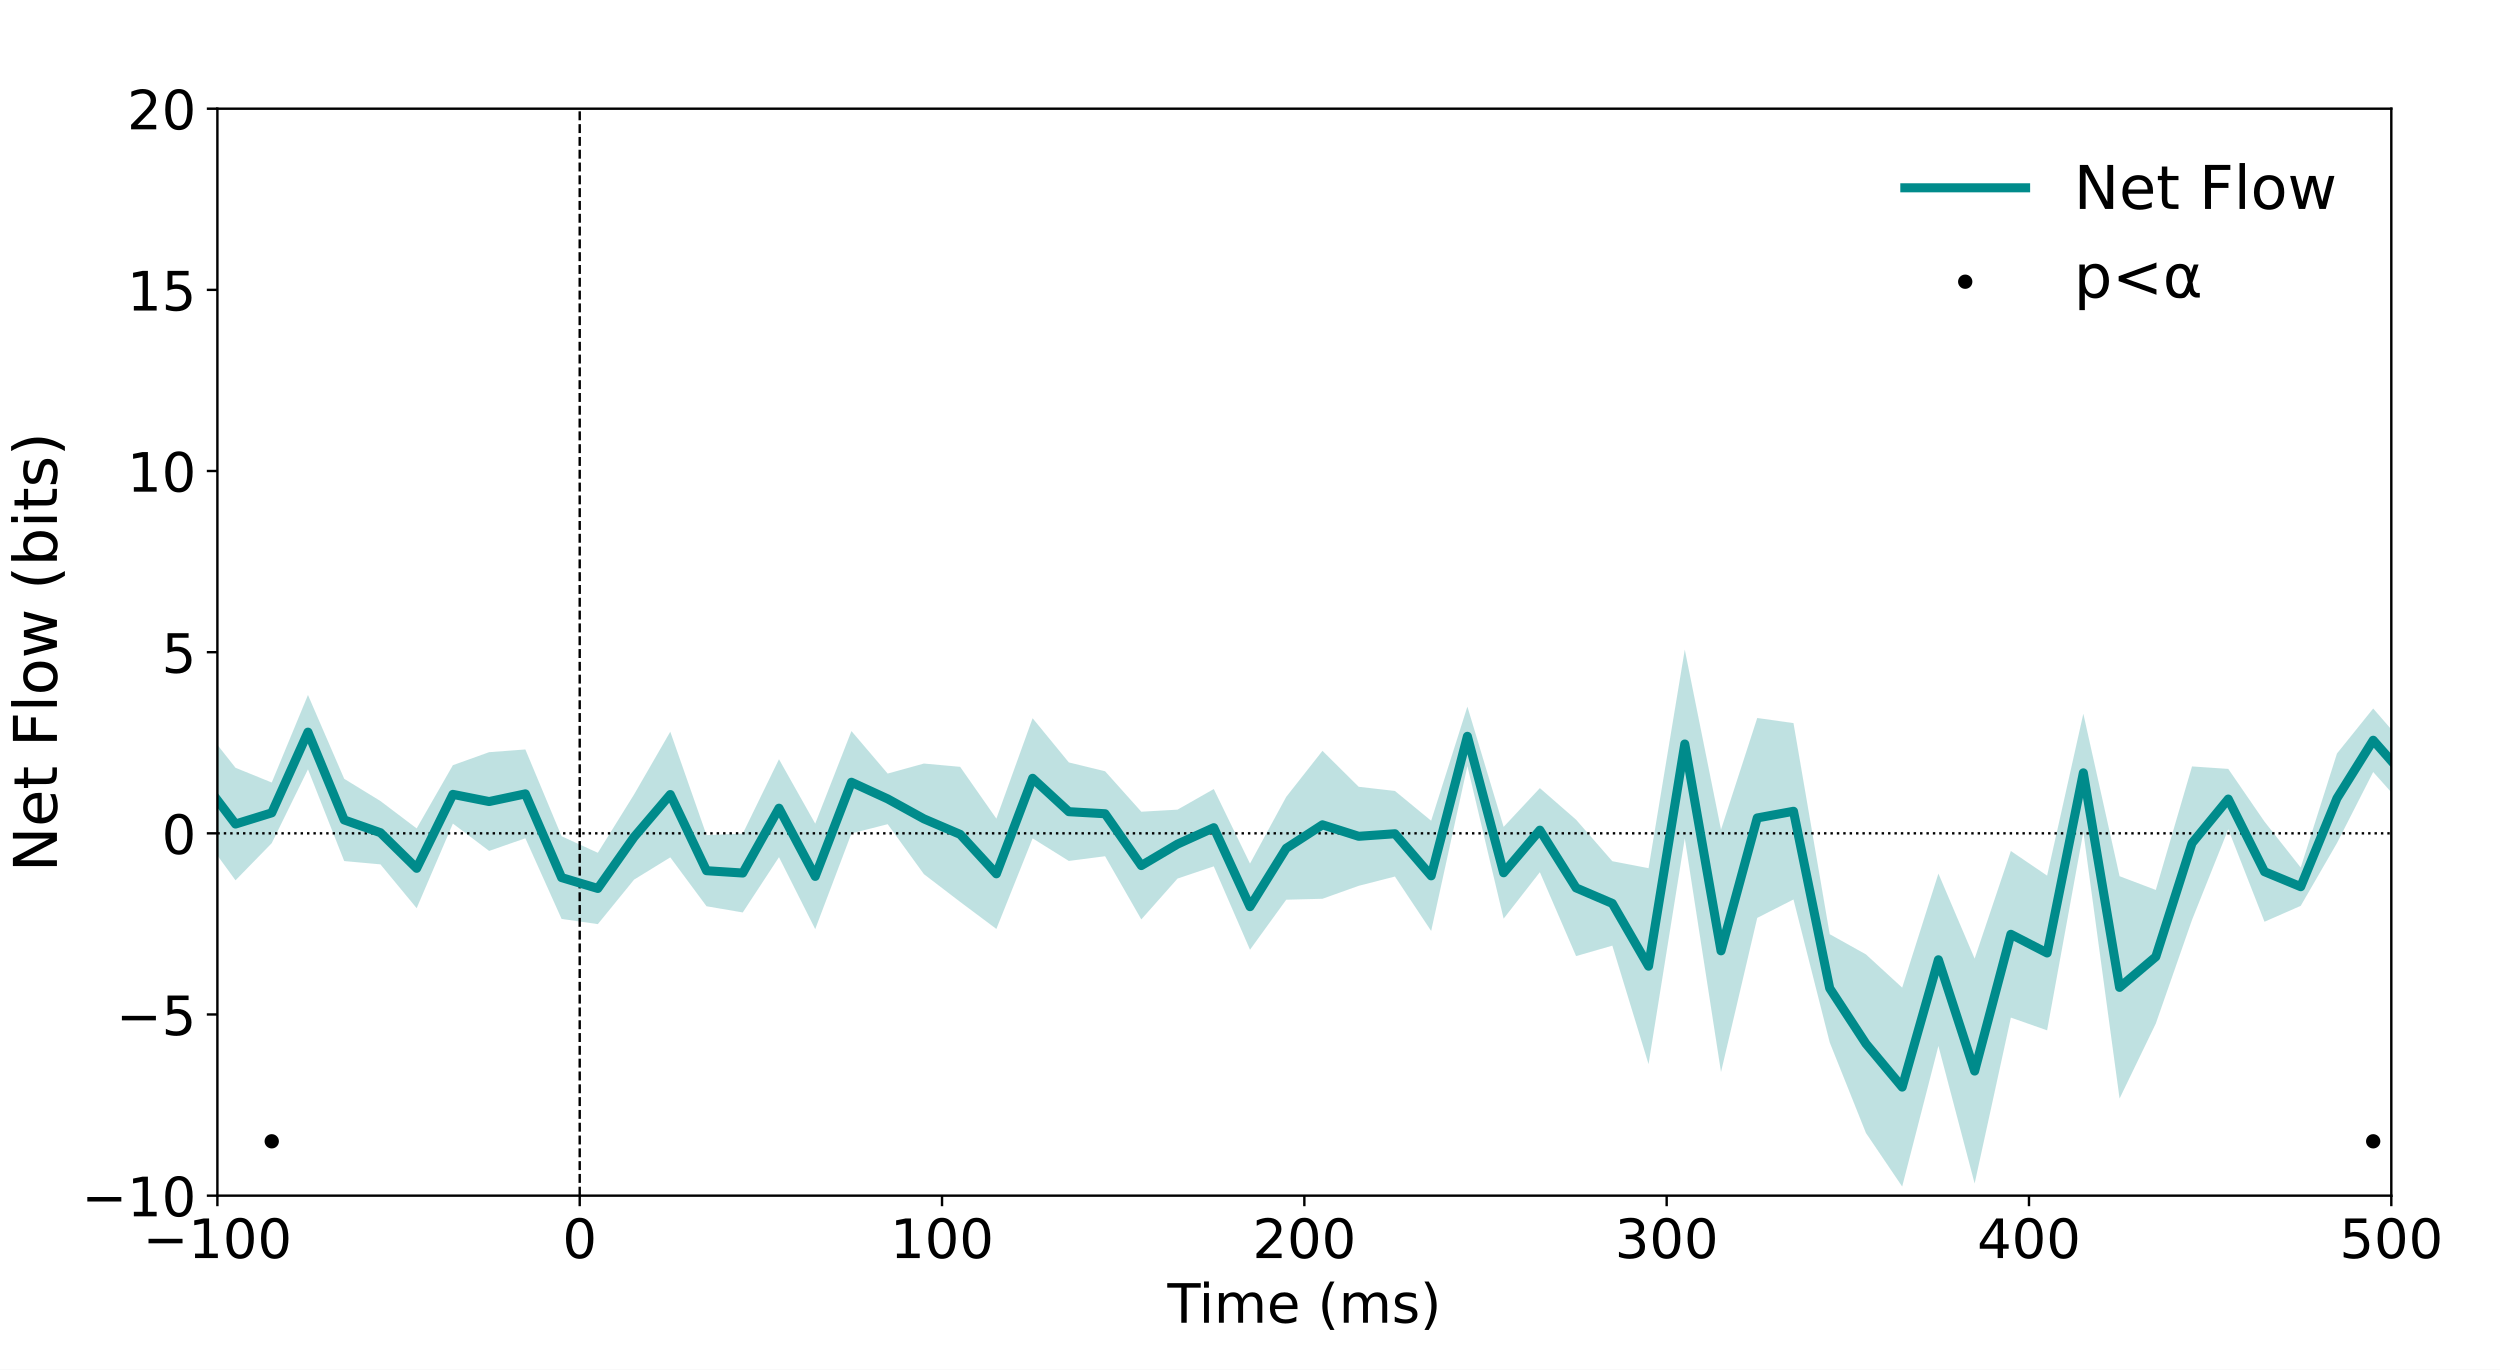
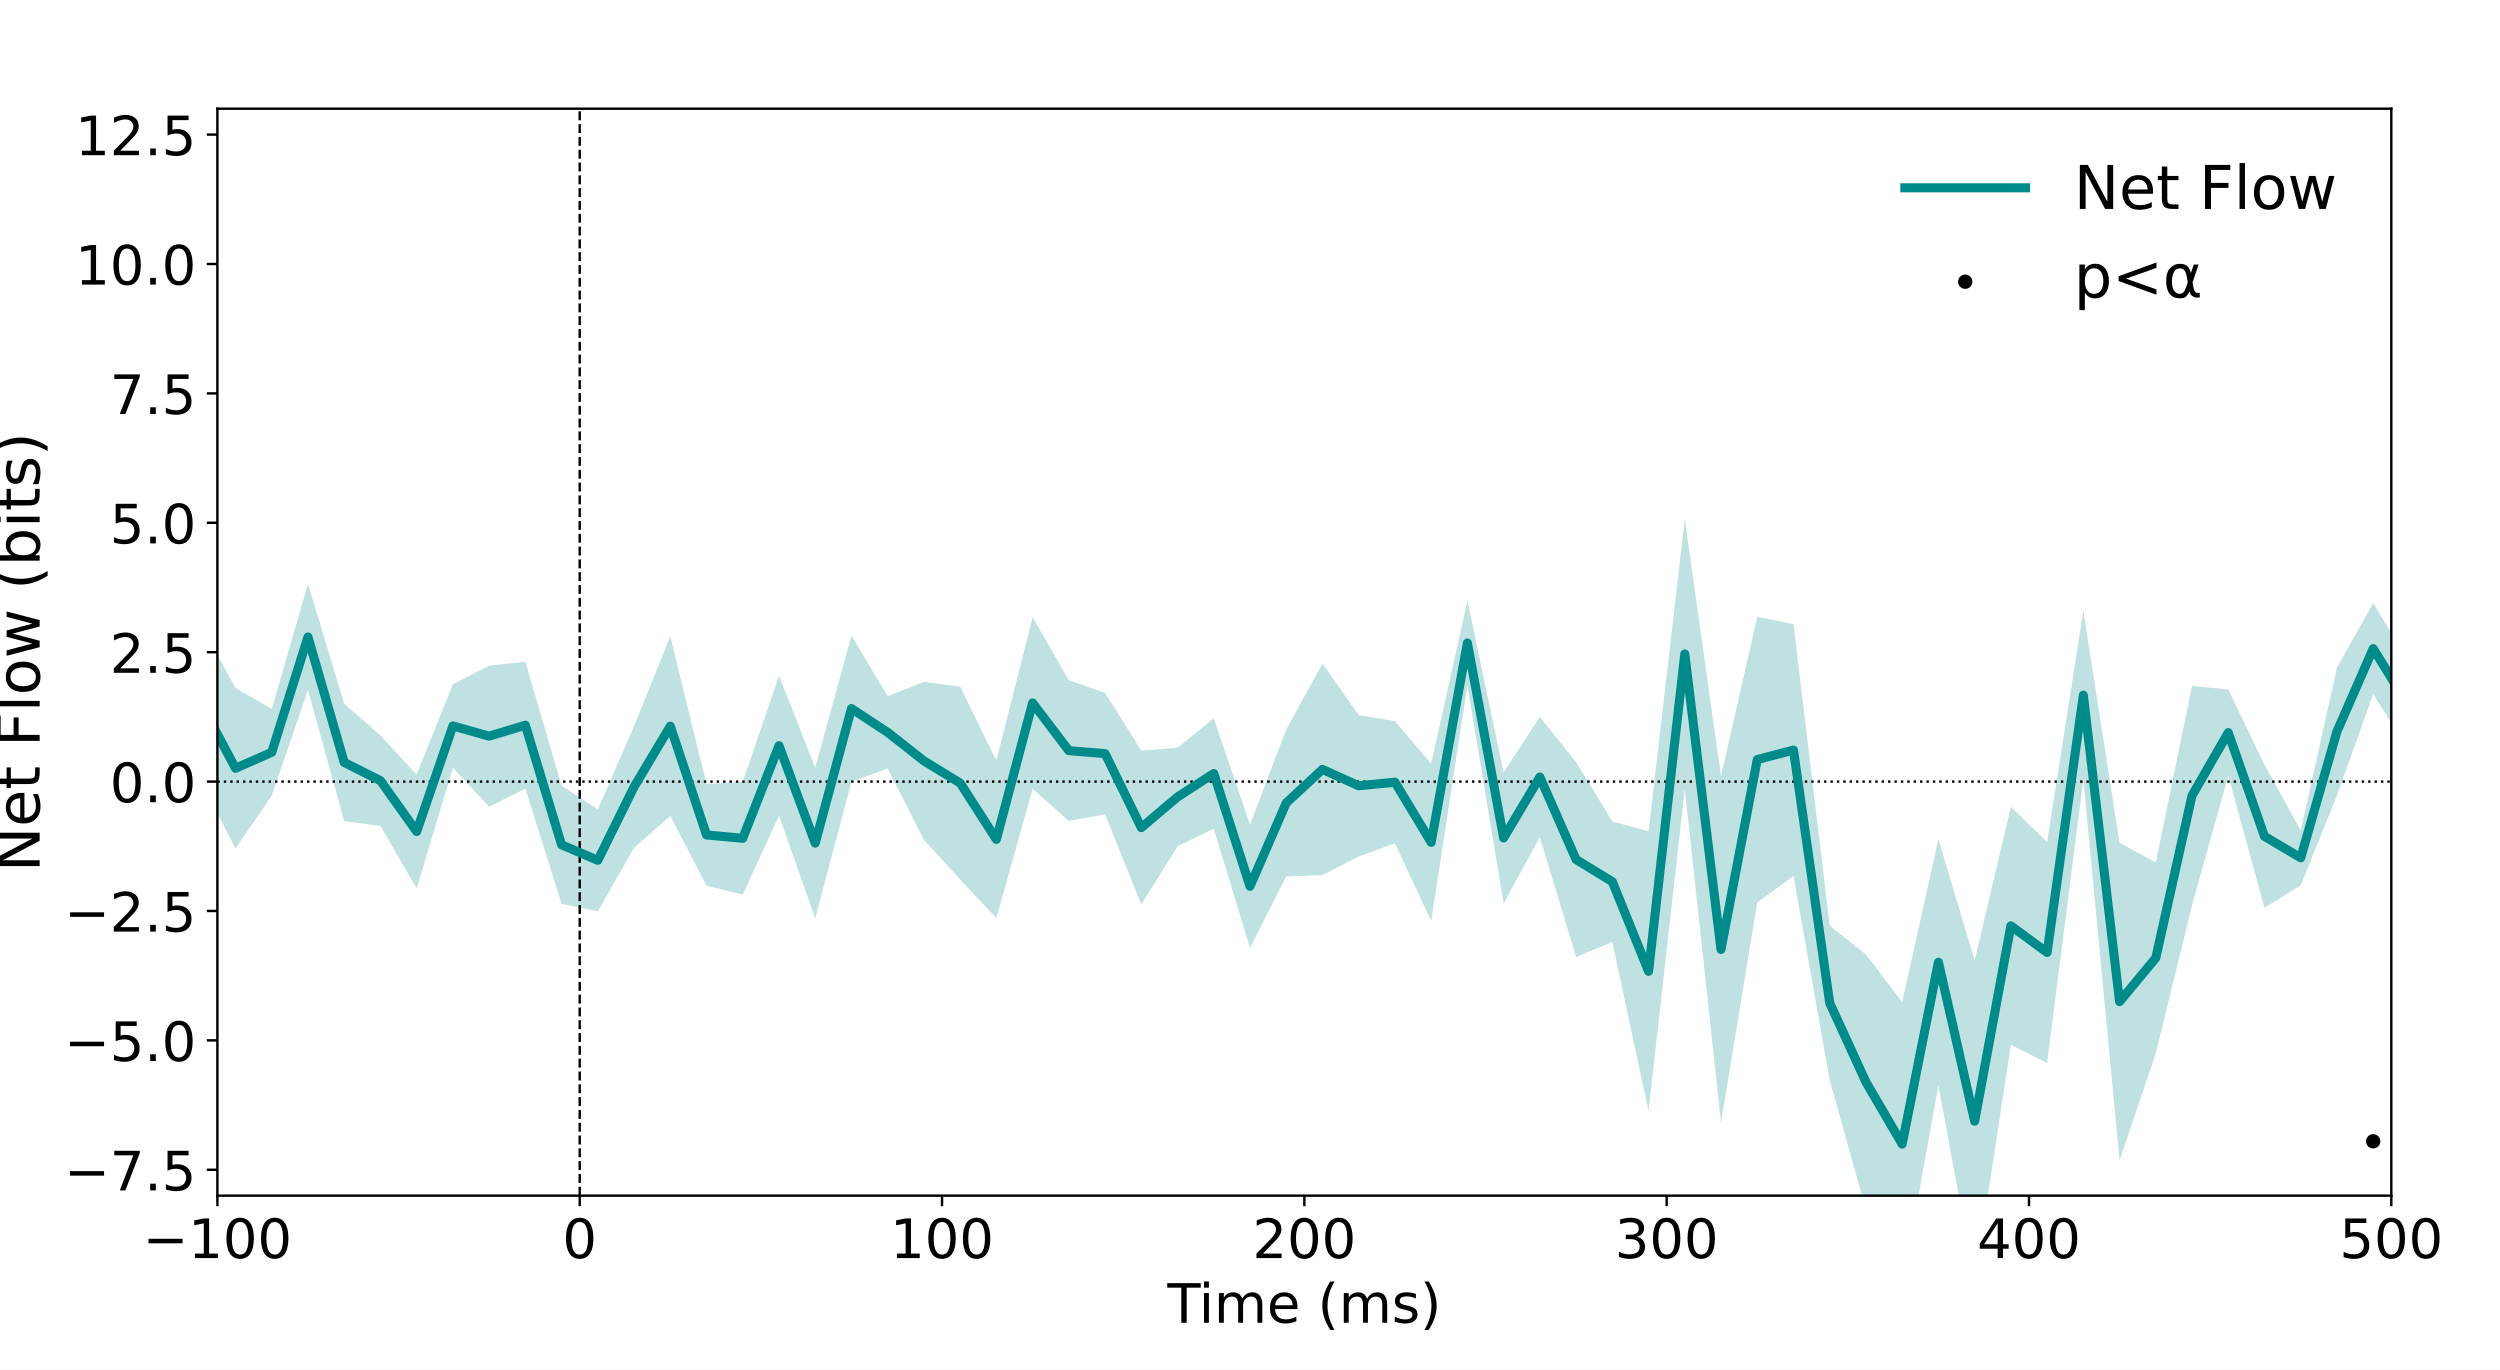
<svg xmlns="http://www.w3.org/2000/svg" xmlns:xlink="http://www.w3.org/1999/xlink" width="828pt" height="453.6pt" viewBox="0 0 828 453.6" version="1.1">
  <defs>
    <style type="text/css">*{stroke-linejoin: round; stroke-linecap: butt}</style>
  </defs>
  <g id="figure_1">
    <g id="patch_1">
      <path d="M 0 453.6  L 828 453.6  L 828 0  L 0 0  z " style="fill: #ffffff" />
    </g>
    <g id="axes_1">
      <g id="patch_2">
        <path d="M 72 396  L 792 396  L 792 36  L 72 36  z " style="fill: #ffffff" />
      </g>
      <g id="PolyCollection_1">
-         <path d="M -6 267.154  L -6 296.377  L 6 273.07  L 18 265.714  L 30 300.068  L 42 280.27  L 54 308.973  L 66 275.105  L 78 291.56  L 90 279.255  L 102 254.792  L 114 285.184  L 126 286.28  L 138 300.793  L 150 272.766  L 162 281.828  L 174 277.634  L 186 304.346  L 198 306.073  L 210 291.334  L 222 283.961  L 234 300.154  L 246 302.205  L 258 283.894  L 270 307.73  L 282 276.033  L 294 272.975  L 306 289.521  L 318 298.703  L 330 307.671  L 342 277.662  L 354 285.142  L 366 283.586  L 378 304.515  L 390 290.981  L 402 286.935  L 414 314.552  L 426 297.986  L 438 297.675  L 450 293.383  L 462 290.308  L 474 308.332  L 486 253.717  L 498 304.256  L 510 288.871  L 522 316.66  L 534 313.199  L 546 352.44  L 558 277.678  L 570 355.062  L 582 304.007  L 594 297.905  L 606 345.244  L 618 375.249  L 630 392.987  L 642 346.426  L 654 391.978  L 666 337.031  L 678 341.25  L 690 275.551  L 702 363.842  L 714 339.006  L 726 304.664  L 738 274.643  L 750 305.284  L 762 300.016  L 774 279.232  L 786 255.69  L 798 269.131  L 810 268.498  L 822 287.364  L 834 286.116  L 846 274.657  L 858 289.338  L 870 273.417  L 882 319.561  L 894 316.244  L 906 302.573  L 918 319.622  L 930 282.86  L 942 280.079  L 954 267.382  L 966 284.56  L 978 304.285  L 990 306.208  L 1002 297.836  L 1014 296.577  L 1026 310.88  L 1038 289.884  L 1050 286.728  L 1062 299.621  L 1074 330.204  L 1086 267.366  L 1098 285.524  L 1110 286.831  L 1122 313.072  L 1134 295.482  L 1146 296.832  L 1146 267.866  L 1146 267.866  L 1134 269.617  L 1122 278.951  L 1110 260.001  L 1098 263.635  L 1086 240.136  L 1074 301.791  L 1062 258.158  L 1050 264.308  L 1038 264.789  L 1026 279.086  L 1014 268.875  L 1002 260.659  L 990 291.717  L 978 262.762  L 966 243.192  L 954 239.892  L 942 255.302  L 930 267.553  L 918 293.398  L 906 276.465  L 894 284.623  L 882 289.416  L 870 236.821  L 858 251.797  L 846 239.359  L 834 244.125  L 822 242.719  L 810 240.711  L 798 248.486  L 786 234.656  L 774 249.564  L 762 287.333  L 750 272.122  L 738 254.66  L 726 253.84  L 714 294.757  L 702 290.194  L 690 236.384  L 678 290.003  L 666 281.857  L 654 317.49  L 642 289.333  L 630 327.102  L 618 316.096  L 606 309.402  L 594 239.484  L 582 237.803  L 570 274.773  L 558 215.15  L 546 287.541  L 534 285.232  L 522 271.482  L 510 261.024  L 498 273.865  L 486 234.023  L 474 271.833  L 462 261.962  L 450 260.585  L 438 248.674  L 426 263.923  L 414 286.017  L 402 261.328  L 390 268.15  L 378 268.842  L 366 255.436  L 354 252.515  L 342 237.878  L 330 271.137  L 318 253.976  L 306 252.887  L 294 256.206  L 282 242.129  L 270 272.792  L 258 251.461  L 246 276.091  L 234 276.594  L 222 242.341  L 210 263.133  L 198 282.441  L 186 276.967  L 174 248.222  L 162 249.119  L 150 253.429  L 138 274.374  L 126 265.3  L 114 257.937  L 102 230.18  L 90 259.171  L 78 254.286  L 66 239.099  L 54 259.199  L 42 255.099  L 30 259.369  L 18 249.156  L 6 246.885  L -6 267.154  z " clip-path="url(#pdd7b56121f)" style="fill: #008b8b; fill-opacity: 0.25" />
+         <path d="M -6 246.22  L -6 287.967  L 6 254.671  L 18 244.162  L 30 293.24  L 42 264.957  L 54 305.961  L 66 257.578  L 78 281.085  L 90 263.507  L 102 228.56  L 114 271.978  L 126 273.542  L 138 294.276  L 150 254.236  L 162 267.184  L 174 261.191  L 186 299.352  L 198 301.818  L 210 280.763  L 222 270.23  L 234 293.363  L 246 296.293  L 258 270.135  L 270 304.186  L 282 258.905  L 294 254.536  L 306 278.173  L 318 291.29  L 330 304.101  L 342 261.232  L 354 271.918  L 366 269.694  L 378 299.593  L 390 280.258  L 402 274.478  L 414 313.931  L 426 290.266  L 438 289.822  L 450 283.691  L 462 279.297  L 474 305.045  L 486 227.025  L 498 299.223  L 510 277.245  L 522 316.943  L 534 311.999  L 546 368.058  L 558 261.255  L 570 371.803  L 582 298.867  L 594 290.151  L 606 357.777  L 618 400.641  L 630 425.982  L 642 359.465  L 654 424.54  L 666 346.045  L 678 352.071  L 690 258.215  L 702 384.345  L 714 348.866  L 726 299.806  L 738 256.918  L 750 300.692  L 762 293.165  L 774 263.474  L 786 229.843  L 798 249.044  L 810 248.14  L 822 275.092  L 834 273.309  L 846 256.938  L 858 277.911  L 870 255.168  L 882 321.088  L 894 316.349  L 906 296.819  L 918 321.175  L 930 268.657  L 942 264.685  L 954 246.546  L 966 271.086  L 978 299.265  L 990 302.012  L 1002 290.051  L 1014 288.253  L 1026 308.686  L 1038 278.691  L 1050 274.183  L 1062 292.602  L 1074 336.292  L 1086 246.523  L 1098 272.463  L 1110 274.33  L 1122 311.818  L 1134 286.688  L 1146 288.618  L 1146 247.237  L 1146 247.237  L 1134 249.739  L 1122 263.072  L 1110 236.001  L 1098 241.193  L 1086 207.623  L 1074 295.702  L 1062 233.368  L 1050 242.154  L 1038 242.842  L 1026 263.266  L 1014 248.678  L 1002 236.941  L 990 281.309  L 978 239.946  L 966 211.989  L 954 207.274  L 942 229.289  L 930 246.79  L 918 283.711  L 906 259.522  L 894 271.176  L 882 278.022  L 870 202.887  L 858 224.282  L 846 206.513  L 834 213.321  L 822 211.313  L 810 208.444  L 798 219.551  L 786 199.795  L 774 221.091  L 762 275.048  L 750 253.318  L 738 228.372  L 726 227.2  L 714 285.653  L 702 279.134  L 690 202.263  L 678 278.862  L 666 267.224  L 654 318.128  L 642 277.904  L 630 331.86  L 618 316.137  L 606 306.574  L 594 206.692  L 582 204.29  L 570 257.104  L 558 171.929  L 546 275.345  L 534 272.046  L 522 252.403  L 510 237.463  L 498 255.807  L 486 198.89  L 474 252.904  L 462 238.803  L 450 236.836  L 438 219.82  L 426 241.604  L 414 273.167  L 402 237.897  L 390 247.643  L 378 248.632  L 366 229.48  L 354 225.308  L 342 204.397  L 330 251.91  L 318 227.394  L 306 225.839  L 294 230.58  L 282 210.47  L 270 254.274  L 258 223.801  L 246 258.987  L 234 259.705  L 222 210.773  L 210 240.476  L 198 268.058  L 186 260.239  L 174 219.174  L 162 220.456  L 150 226.613  L 138 256.534  L 126 243.571  L 114 233.053  L 102 193.4  L 90 234.815  L 78 227.837  L 66 206.142  L 54 234.855  L 42 228.999  L 30 235.098  L 18 220.509  L 6 217.264  L -6 246.22  z " clip-path="url(#p5d81a1b43b)" style="fill: #008b8b; fill-opacity: 0.25" />
      </g>
      <g id="matplotlib.axis_1">
        <g id="xtick_1">
          <g id="line2d_1">
            <defs>
-               <path id="mdf6e69b4fd" d="M 0 0  L 0 3.5  " style="stroke: #000000; stroke-width: 0.8" />
-             </defs>
-             <g>
-               <use xlink:href="#mdf6e69b4fd" x="72" y="396" style="stroke: #000000; stroke-width: 0.8" />
+               <path id="ma4cee9b1c9" d="M 0 0  L 0 3.5  " style="stroke: #000000; stroke-width: 0.8" />
+             </defs>
+             <g>
+               <use xlink:href="#ma4cee9b1c9" x="72" y="396" style="stroke: #000000; stroke-width: 0.8" />
            </g>
          </g>
          <g id="text_1">
            <g transform="translate(47.27953 416.6772) scale(0.18 -0.18)">
              <defs>
                <path id="DejaVuSans-2212" d="M 678 2272  L 4684 2272  L 4684 1741  L 678 1741  L 678 2272  z " transform="scale(0.015625)" />
                <path id="DejaVuSans-31" d="M 794 531  L 1825 531  L 1825 4091  L 703 3866  L 703 4441  L 1819 4666  L 2450 4666  L 2450 531  L 3481 531  L 3481 0  L 794 0  L 794 531  z " transform="scale(0.015625)" />
                <path id="DejaVuSans-30" d="M 2034 4250  Q 1547 4250 1301 3770  Q 1056 3291 1056 2328  Q 1056 1369 1301 889  Q 1547 409 2034 409  Q 2525 409 2770 889  Q 3016 1369 3016 2328  Q 3016 3291 2770 3770  Q 2525 4250 2034 4250  z M 2034 4750  Q 2819 4750 3233 4129  Q 3647 3509 3647 2328  Q 3647 1150 3233 529  Q 2819 -91 2034 -91  Q 1250 -91 836 529  Q 422 1150 422 2328  Q 422 3509 836 4129  Q 1250 4750 2034 4750  z " transform="scale(0.015625)" />
              </defs>
              <use xlink:href="#DejaVuSans-2212" />
              <use xlink:href="#DejaVuSans-31" x="83.789" />
              <use xlink:href="#DejaVuSans-30" x="147.412" />
              <use xlink:href="#DejaVuSans-30" x="211.035" />
            </g>
          </g>
        </g>
        <g id="xtick_2">
          <g id="line2d_2">
            <g>
-               <use xlink:href="#mdf6e69b4fd" x="192" y="396" style="stroke: #000000; stroke-width: 0.8" />
+               <use xlink:href="#ma4cee9b1c9" x="192" y="396" style="stroke: #000000; stroke-width: 0.8" />
            </g>
          </g>
          <g id="text_2">
            <g transform="translate(186.2738 416.6772) scale(0.18 -0.18)">
              <use xlink:href="#DejaVuSans-30" />
            </g>
          </g>
        </g>
        <g id="xtick_3">
          <g id="line2d_3">
            <g>
-               <use xlink:href="#mdf6e69b4fd" x="312" y="396" style="stroke: #000000; stroke-width: 0.8" />
+               <use xlink:href="#ma4cee9b1c9" x="312" y="396" style="stroke: #000000; stroke-width: 0.8" />
            </g>
          </g>
          <g id="text_3">
            <g transform="translate(294.8213 416.6772) scale(0.18 -0.18)">
              <use xlink:href="#DejaVuSans-31" />
              <use xlink:href="#DejaVuSans-30" x="63.623" />
              <use xlink:href="#DejaVuSans-30" x="127.246" />
            </g>
          </g>
        </g>
        <g id="xtick_4">
          <g id="line2d_4">
            <g>
-               <use xlink:href="#mdf6e69b4fd" x="432" y="396" style="stroke: #000000; stroke-width: 0.8" />
+               <use xlink:href="#ma4cee9b1c9" x="432" y="396" style="stroke: #000000; stroke-width: 0.8" />
            </g>
          </g>
          <g id="text_4">
            <g transform="translate(414.8213 416.6772) scale(0.18 -0.18)">
              <defs>
                <path id="DejaVuSans-32" d="M 1228 531  L 3431 531  L 3431 0  L 469 0  L 469 531  Q 828 903 1448 1529  Q 2069 2156 2228 2338  Q 2531 2678 2651 2914  Q 2772 3150 2772 3378  Q 2772 3750 2511 3984  Q 2250 4219 1831 4219  Q 1534 4219 1204 4116  Q 875 4013 500 3803  L 500 4441  Q 881 4594 1212 4672  Q 1544 4750 1819 4750  Q 2544 4750 2975 4387  Q 3406 4025 3406 3419  Q 3406 3131 3298 2873  Q 3191 2616 2906 2266  Q 2828 2175 2409 1742  Q 1991 1309 1228 531  z " transform="scale(0.015625)" />
              </defs>
              <use xlink:href="#DejaVuSans-32" />
              <use xlink:href="#DejaVuSans-30" x="63.623" />
              <use xlink:href="#DejaVuSans-30" x="127.246" />
            </g>
          </g>
        </g>
        <g id="xtick_5">
          <g id="line2d_5">
            <g>
-               <use xlink:href="#mdf6e69b4fd" x="552" y="396" style="stroke: #000000; stroke-width: 0.8" />
+               <use xlink:href="#ma4cee9b1c9" x="552" y="396" style="stroke: #000000; stroke-width: 0.8" />
            </g>
          </g>
          <g id="text_5">
            <g transform="translate(534.8212 416.6772) scale(0.18 -0.18)">
              <defs>
                <path id="DejaVuSans-33" d="M 2597 2516  Q 3050 2419 3304 2112  Q 3559 1806 3559 1356  Q 3559 666 3084 287  Q 2609 -91 1734 -91  Q 1441 -91 1130 -33  Q 819 25 488 141  L 488 750  Q 750 597 1062 519  Q 1375 441 1716 441  Q 2309 441 2620 675  Q 2931 909 2931 1356  Q 2931 1769 2642 2001  Q 2353 2234 1838 2234  L 1294 2234  L 1294 2753  L 1863 2753  Q 2328 2753 2575 2939  Q 2822 3125 2822 3475  Q 2822 3834 2567 4026  Q 2313 4219 1838 4219  Q 1578 4219 1281 4162  Q 984 4106 628 3988  L 628 4550  Q 988 4650 1302 4700  Q 1616 4750 1894 4750  Q 2613 4750 3031 4423  Q 3450 4097 3450 3541  Q 3450 3153 3228 2886  Q 3006 2619 2597 2516  z " transform="scale(0.015625)" />
              </defs>
              <use xlink:href="#DejaVuSans-33" />
              <use xlink:href="#DejaVuSans-30" x="63.623" />
              <use xlink:href="#DejaVuSans-30" x="127.246" />
            </g>
          </g>
        </g>
        <g id="xtick_6">
          <g id="line2d_6">
            <g>
-               <use xlink:href="#mdf6e69b4fd" x="672" y="396" style="stroke: #000000; stroke-width: 0.8" />
+               <use xlink:href="#ma4cee9b1c9" x="672" y="396" style="stroke: #000000; stroke-width: 0.8" />
            </g>
          </g>
          <g id="text_6">
            <g transform="translate(654.8212 416.6772) scale(0.18 -0.18)">
              <defs>
                <path id="DejaVuSans-34" d="M 2419 4116  L 825 1625  L 2419 1625  L 2419 4116  z M 2253 4666  L 3047 4666  L 3047 1625  L 3713 1625  L 3713 1100  L 3047 1100  L 3047 0  L 2419 0  L 2419 1100  L 313 1100  L 313 1709  L 2253 4666  z " transform="scale(0.015625)" />
              </defs>
              <use xlink:href="#DejaVuSans-34" />
              <use xlink:href="#DejaVuSans-30" x="63.623" />
              <use xlink:href="#DejaVuSans-30" x="127.246" />
            </g>
          </g>
        </g>
        <g id="xtick_7">
          <g id="line2d_7">
            <g>
-               <use xlink:href="#mdf6e69b4fd" x="792" y="396" style="stroke: #000000; stroke-width: 0.8" />
+               <use xlink:href="#ma4cee9b1c9" x="792" y="396" style="stroke: #000000; stroke-width: 0.8" />
            </g>
          </g>
          <g id="text_7">
            <g transform="translate(774.8212 416.6772) scale(0.18 -0.18)">
              <defs>
                <path id="DejaVuSans-35" d="M 691 4666  L 3169 4666  L 3169 4134  L 1269 4134  L 1269 2991  Q 1406 3038 1543 3061  Q 1681 3084 1819 3084  Q 2600 3084 3056 2656  Q 3513 2228 3513 1497  Q 3513 744 3044 326  Q 2575 -91 1722 -91  Q 1428 -91 1123 -41  Q 819 9 494 109  L 494 744  Q 775 591 1075 516  Q 1375 441 1709 441  Q 2250 441 2565 725  Q 2881 1009 2881 1497  Q 2881 1984 2565 2268  Q 2250 2553 1709 2553  Q 1456 2553 1204 2497  Q 953 2441 691 2322  L 691 4666  z " transform="scale(0.015625)" />
              </defs>
              <use xlink:href="#DejaVuSans-35" />
              <use xlink:href="#DejaVuSans-30" x="63.623" />
              <use xlink:href="#DejaVuSans-30" x="127.246" />
            </g>
          </g>
        </g>
        <g id="text_8">
          <g transform="translate(386.6414 438.0978) scale(0.18 -0.18)">
            <defs>
              <path id="DejaVuSans-54" d="M -19 4666  L 3928 4666  L 3928 4134  L 2272 4134  L 2272 0  L 1638 0  L 1638 4134  L -19 4134  L -19 4666  z " transform="scale(0.015625)" />
              <path id="DejaVuSans-69" d="M 603 3500  L 1178 3500  L 1178 0  L 603 0  L 603 3500  z M 603 4863  L 1178 4863  L 1178 4134  L 603 4134  L 603 4863  z " transform="scale(0.015625)" />
              <path id="DejaVuSans-6d" d="M 3328 2828  Q 3544 3216 3844 3400  Q 4144 3584 4550 3584  Q 5097 3584 5394 3201  Q 5691 2819 5691 2113  L 5691 0  L 5113 0  L 5113 2094  Q 5113 2597 4934 2840  Q 4756 3084 4391 3084  Q 3944 3084 3684 2787  Q 3425 2491 3425 1978  L 3425 0  L 2847 0  L 2847 2094  Q 2847 2600 2669 2842  Q 2491 3084 2119 3084  Q 1678 3084 1418 2786  Q 1159 2488 1159 1978  L 1159 0  L 581 0  L 581 3500  L 1159 3500  L 1159 2956  Q 1356 3278 1631 3431  Q 1906 3584 2284 3584  Q 2666 3584 2933 3390  Q 3200 3197 3328 2828  z " transform="scale(0.015625)" />
              <path id="DejaVuSans-65" d="M 3597 1894  L 3597 1613  L 953 1613  Q 991 1019 1311 708  Q 1631 397 2203 397  Q 2534 397 2845 478  Q 3156 559 3463 722  L 3463 178  Q 3153 47 2828 -22  Q 2503 -91 2169 -91  Q 1331 -91 842 396  Q 353 884 353 1716  Q 353 2575 817 3079  Q 1281 3584 2069 3584  Q 2775 3584 3186 3129  Q 3597 2675 3597 1894  z M 3022 2063  Q 3016 2534 2758 2815  Q 2500 3097 2075 3097  Q 1594 3097 1305 2825  Q 1016 2553 972 2059  L 3022 2063  z " transform="scale(0.015625)" />
              <path id="DejaVuSans-20" transform="scale(0.015625)" />
              <path id="DejaVuSans-28" d="M 1984 4856  Q 1566 4138 1362 3434  Q 1159 2731 1159 2009  Q 1159 1288 1364 580  Q 1569 -128 1984 -844  L 1484 -844  Q 1016 -109 783 600  Q 550 1309 550 2009  Q 550 2706 781 3412  Q 1013 4119 1484 4856  L 1984 4856  z " transform="scale(0.015625)" />
              <path id="DejaVuSans-73" d="M 2834 3397  L 2834 2853  Q 2591 2978 2328 3040  Q 2066 3103 1784 3103  Q 1356 3103 1142 2972  Q 928 2841 928 2578  Q 928 2378 1081 2264  Q 1234 2150 1697 2047  L 1894 2003  Q 2506 1872 2764 1633  Q 3022 1394 3022 966  Q 3022 478 2636 193  Q 2250 -91 1575 -91  Q 1294 -91 989 -36  Q 684 19 347 128  L 347 722  Q 666 556 975 473  Q 1284 391 1588 391  Q 1994 391 2212 530  Q 2431 669 2431 922  Q 2431 1156 2273 1281  Q 2116 1406 1581 1522  L 1381 1569  Q 847 1681 609 1914  Q 372 2147 372 2553  Q 372 3047 722 3315  Q 1072 3584 1716 3584  Q 2034 3584 2315 3537  Q 2597 3491 2834 3397  z " transform="scale(0.015625)" />
              <path id="DejaVuSans-29" d="M 513 4856  L 1013 4856  Q 1481 4119 1714 3412  Q 1947 2706 1947 2009  Q 1947 1309 1714 600  Q 1481 -109 1013 -844  L 513 -844  Q 928 -128 1133 580  Q 1338 1288 1338 2009  Q 1338 2731 1133 3434  Q 928 4138 513 4856  z " transform="scale(0.015625)" />
            </defs>
            <use xlink:href="#DejaVuSans-54" />
            <use xlink:href="#DejaVuSans-69" x="57.959" />
            <use xlink:href="#DejaVuSans-6d" x="85.742" />
            <use xlink:href="#DejaVuSans-65" x="183.154" />
            <use xlink:href="#DejaVuSans-20" x="244.678" />
            <use xlink:href="#DejaVuSans-28" x="276.465" />
            <use xlink:href="#DejaVuSans-6d" x="315.479" />
            <use xlink:href="#DejaVuSans-73" x="412.891" />
            <use xlink:href="#DejaVuSans-29" x="464.99" />
          </g>
        </g>
      </g>
      <g id="matplotlib.axis_2">
        <g id="ytick_1">
          <g id="line2d_8">
            <defs>
-               <path id="m6fca959176" d="M 0 0  L -3.5 0  " style="stroke: #000000; stroke-width: 0.8" />
-             </defs>
-             <g>
-               <use xlink:href="#m6fca959176" x="72" y="396" style="stroke: #000000; stroke-width: 0.8" />
+               <path id="m717968156c" d="M 0 0  L -3.5 0  " style="stroke: #000000; stroke-width: 0.8" />
+             </defs>
+             <g>
+               <use xlink:href="#m717968156c" x="72" y="387.429" style="stroke: #000000; stroke-width: 0.8" />
            </g>
          </g>
          <g id="text_9">
-             <g transform="translate(27.01156 402.8386) scale(0.18 -0.18)">
+             <g transform="translate(21.29094 394.2672) scale(0.18 -0.18)">
+               <defs>
+                 <path id="DejaVuSans-37" d="M 525 4666  L 3525 4666  L 3525 4397  L 1831 0  L 1172 0  L 2766 4134  L 525 4134  L 525 4666  z " transform="scale(0.015625)" />
+                 <path id="DejaVuSans-2e" d="M 684 794  L 1344 794  L 1344 0  L 684 0  L 684 794  z " transform="scale(0.015625)" />
+               </defs>
              <use xlink:href="#DejaVuSans-2212" />
-               <use xlink:href="#DejaVuSans-31" x="83.789" />
-               <use xlink:href="#DejaVuSans-30" x="147.412" />
+               <use xlink:href="#DejaVuSans-37" x="83.789" />
+               <use xlink:href="#DejaVuSans-2e" x="147.412" />
+               <use xlink:href="#DejaVuSans-35" x="179.199" />
            </g>
          </g>
        </g>
        <g id="ytick_2">
          <g id="line2d_9">
            <g>
-               <use xlink:href="#m6fca959176" x="72" y="336" style="stroke: #000000; stroke-width: 0.8" />
+               <use xlink:href="#m717968156c" x="72" y="344.571" style="stroke: #000000; stroke-width: 0.8" />
            </g>
          </g>
          <g id="text_10">
-             <g transform="translate(38.46406 342.8386) scale(0.18 -0.18)">
+             <g transform="translate(21.29094 351.41) scale(0.18 -0.18)">
              <use xlink:href="#DejaVuSans-2212" />
              <use xlink:href="#DejaVuSans-35" x="83.789" />
+               <use xlink:href="#DejaVuSans-2e" x="147.412" />
+               <use xlink:href="#DejaVuSans-30" x="179.199" />
            </g>
          </g>
        </g>
        <g id="ytick_3">
          <g id="line2d_10">
            <g>
-               <use xlink:href="#m6fca959176" x="72" y="276" style="stroke: #000000; stroke-width: 0.8" />
+               <use xlink:href="#m717968156c" x="72" y="301.714" style="stroke: #000000; stroke-width: 0.8" />
            </g>
          </g>
          <g id="text_11">
-             <g transform="translate(53.5475 282.8386) scale(0.18 -0.18)">
-               <use xlink:href="#DejaVuSans-30" />
+             <g transform="translate(21.29094 308.5529) scale(0.18 -0.18)">
+               <use xlink:href="#DejaVuSans-2212" />
+               <use xlink:href="#DejaVuSans-32" x="83.789" />
+               <use xlink:href="#DejaVuSans-2e" x="147.412" />
+               <use xlink:href="#DejaVuSans-35" x="179.199" />
            </g>
          </g>
        </g>
        <g id="ytick_4">
          <g id="line2d_11">
            <g>
-               <use xlink:href="#m6fca959176" x="72" y="216" style="stroke: #000000; stroke-width: 0.8" />
+               <use xlink:href="#m717968156c" x="72" y="258.857" style="stroke: #000000; stroke-width: 0.8" />
            </g>
          </g>
          <g id="text_12">
-             <g transform="translate(53.5475 222.8386) scale(0.18 -0.18)">
-               <use xlink:href="#DejaVuSans-35" />
+             <g transform="translate(36.37438 265.6957) scale(0.18 -0.18)">
+               <use xlink:href="#DejaVuSans-30" />
+               <use xlink:href="#DejaVuSans-2e" x="63.623" />
+               <use xlink:href="#DejaVuSans-30" x="95.41" />
            </g>
          </g>
        </g>
        <g id="ytick_5">
          <g id="line2d_12">
            <g>
-               <use xlink:href="#m6fca959176" x="72" y="156" style="stroke: #000000; stroke-width: 0.8" />
+               <use xlink:href="#m717968156c" x="72" y="216" style="stroke: #000000; stroke-width: 0.8" />
            </g>
          </g>
          <g id="text_13">
-             <g transform="translate(42.095 162.8386) scale(0.18 -0.18)">
-               <use xlink:href="#DejaVuSans-31" />
-               <use xlink:href="#DejaVuSans-30" x="63.623" />
+             <g transform="translate(36.37438 222.8386) scale(0.18 -0.18)">
+               <use xlink:href="#DejaVuSans-32" />
+               <use xlink:href="#DejaVuSans-2e" x="63.623" />
+               <use xlink:href="#DejaVuSans-35" x="95.41" />
            </g>
          </g>
        </g>
        <g id="ytick_6">
          <g id="line2d_13">
            <g>
-               <use xlink:href="#m6fca959176" x="72" y="96" style="stroke: #000000; stroke-width: 0.8" />
+               <use xlink:href="#m717968156c" x="72" y="173.143" style="stroke: #000000; stroke-width: 0.8" />
            </g>
          </g>
          <g id="text_14">
-             <g transform="translate(42.095 102.8386) scale(0.18 -0.18)">
-               <use xlink:href="#DejaVuSans-31" />
-               <use xlink:href="#DejaVuSans-35" x="63.623" />
+             <g transform="translate(36.37438 179.9815) scale(0.18 -0.18)">
+               <use xlink:href="#DejaVuSans-35" />
+               <use xlink:href="#DejaVuSans-2e" x="63.623" />
+               <use xlink:href="#DejaVuSans-30" x="95.41" />
            </g>
          </g>
        </g>
        <g id="ytick_7">
          <g id="line2d_14">
            <g>
-               <use xlink:href="#m6fca959176" x="72" y="36" style="stroke: #000000; stroke-width: 0.8" />
+               <use xlink:href="#m717968156c" x="72" y="130.286" style="stroke: #000000; stroke-width: 0.8" />
            </g>
          </g>
          <g id="text_15">
-             <g transform="translate(42.095 42.83859) scale(0.18 -0.18)">
-               <use xlink:href="#DejaVuSans-32" />
-               <use xlink:href="#DejaVuSans-30" x="63.623" />
-             </g>
-           </g>
-         </g>
-         <g id="text_16">
-           <g transform="translate(18.85219 288.7969) rotate(-90) scale(0.2 -0.2)">
+             <g transform="translate(36.37438 137.1243) scale(0.18 -0.18)">
+               <use xlink:href="#DejaVuSans-37" />
+               <use xlink:href="#DejaVuSans-2e" x="63.623" />
+               <use xlink:href="#DejaVuSans-35" x="95.41" />
+             </g>
+           </g>
+         </g>
+         <g id="ytick_8">
+           <g id="line2d_15">
+             <g>
+               <use xlink:href="#m717968156c" x="72" y="87.429" style="stroke: #000000; stroke-width: 0.8" />
+             </g>
+           </g>
+           <g id="text_16">
+             <g transform="translate(24.92188 94.26717) scale(0.18 -0.18)">
+               <use xlink:href="#DejaVuSans-31" />
+               <use xlink:href="#DejaVuSans-30" x="63.623" />
+               <use xlink:href="#DejaVuSans-2e" x="127.246" />
+               <use xlink:href="#DejaVuSans-30" x="159.033" />
+             </g>
+           </g>
+         </g>
+         <g id="ytick_9">
+           <g id="line2d_16">
+             <g>
+               <use xlink:href="#m717968156c" x="72" y="44.571" style="stroke: #000000; stroke-width: 0.8" />
+             </g>
+           </g>
+           <g id="text_17">
+             <g transform="translate(24.92188 51.41002) scale(0.18 -0.18)">
+               <use xlink:href="#DejaVuSans-31" />
+               <use xlink:href="#DejaVuSans-32" x="63.623" />
+               <use xlink:href="#DejaVuSans-2e" x="127.246" />
+               <use xlink:href="#DejaVuSans-35" x="159.033" />
+             </g>
+           </g>
+         </g>
+         <g id="text_18">
+           <g transform="translate(13.13156 288.7969) rotate(-90) scale(0.2 -0.2)">
            <defs>
              <path id="DejaVuSans-4e" d="M 628 4666  L 1478 4666  L 3547 763  L 3547 4666  L 4159 4666  L 4159 0  L 3309 0  L 1241 3903  L 1241 0  L 628 0  L 628 4666  z " transform="scale(0.015625)" />
              <path id="DejaVuSans-74" d="M 1172 4494  L 1172 3500  L 2356 3500  L 2356 3053  L 1172 3053  L 1172 1153  Q 1172 725 1289 603  Q 1406 481 1766 481  L 2356 481  L 2356 0  L 1766 0  Q 1100 0 847 248  Q 594 497 594 1153  L 594 3053  L 172 3053  L 172 3500  L 594 3500  L 594 4494  L 1172 4494  z " transform="scale(0.015625)" />
              <path id="DejaVuSans-46" d="M 628 4666  L 3309 4666  L 3309 4134  L 1259 4134  L 1259 2759  L 3109 2759  L 3109 2228  L 1259 2228  L 1259 0  L 628 0  L 628 4666  z " transform="scale(0.015625)" />
              <path id="DejaVuSans-6c" d="M 603 4863  L 1178 4863  L 1178 0  L 603 0  L 603 4863  z " transform="scale(0.015625)" />
              <path id="DejaVuSans-6f" d="M 1959 3097  Q 1497 3097 1228 2736  Q 959 2375 959 1747  Q 959 1119 1226 758  Q 1494 397 1959 397  Q 2419 397 2687 759  Q 2956 1122 2956 1747  Q 2956 2369 2687 2733  Q 2419 3097 1959 3097  z M 1959 3584  Q 2709 3584 3137 3096  Q 3566 2609 3566 1747  Q 3566 888 3137 398  Q 2709 -91 1959 -91  Q 1206 -91 779 398  Q 353 888 353 1747  Q 353 2609 779 3096  Q 1206 3584 1959 3584  z " transform="scale(0.015625)" />
              <path id="DejaVuSans-77" d="M 269 3500  L 844 3500  L 1563 769  L 2278 3500  L 2956 3500  L 3675 769  L 4391 3500  L 4966 3500  L 4050 0  L 3372 0  L 2619 2869  L 1863 0  L 1184 0  L 269 3500  z " transform="scale(0.015625)" />
              <path id="DejaVuSans-62" d="M 3116 1747  Q 3116 2381 2855 2742  Q 2594 3103 2138 3103  Q 1681 3103 1420 2742  Q 1159 2381 1159 1747  Q 1159 1113 1420 752  Q 1681 391 2138 391  Q 2594 391 2855 752  Q 3116 1113 3116 1747  z M 1159 2969  Q 1341 3281 1617 3432  Q 1894 3584 2278 3584  Q 2916 3584 3314 3078  Q 3713 2572 3713 1747  Q 3713 922 3314 415  Q 2916 -91 2278 -91  Q 1894 -91 1617 61  Q 1341 213 1159 525  L 1159 0  L 581 0  L 581 4863  L 1159 4863  L 1159 2969  z " transform="scale(0.015625)" />
            </defs>
            <use xlink:href="#DejaVuSans-4e" />
            <use xlink:href="#DejaVuSans-65" x="74.805" />
            <use xlink:href="#DejaVuSans-74" x="136.328" />
            <use xlink:href="#DejaVuSans-20" x="175.537" />
            <use xlink:href="#DejaVuSans-46" x="207.324" />
            <use xlink:href="#DejaVuSans-6c" x="264.844" />
            <use xlink:href="#DejaVuSans-6f" x="292.627" />
            <use xlink:href="#DejaVuSans-77" x="353.809" />
            <use xlink:href="#DejaVuSans-20" x="435.596" />
            <use xlink:href="#DejaVuSans-28" x="467.383" />
            <use xlink:href="#DejaVuSans-62" x="506.396" />
            <use xlink:href="#DejaVuSans-69" x="569.873" />
            <use xlink:href="#DejaVuSans-74" x="597.656" />
            <use xlink:href="#DejaVuSans-73" x="636.865" />
            <use xlink:href="#DejaVuSans-29" x="688.965" />
          </g>
        </g>
      </g>
-       <g id="line2d_15">
-         <path d="M 192 396  L 192 36  " clip-path="url(#pdd7b56121f)" style="fill: none; stroke-dasharray: 2.96,1.28; stroke-dashoffset: 0; stroke: #000000; stroke-width: 0.8" />
-       </g>
-       <g id="line2d_16">
-         <path d="M 72 276  L 792 276  " clip-path="url(#pdd7b56121f)" style="fill: none; stroke-dasharray: 0.8,1.32; stroke-dashoffset: 0; stroke: #000000; stroke-width: 0.8" />
-       </g>
      <g id="line2d_17">
-         <path d="M -1 272.687  L 6 259.978  L 18 257.435  L 30 279.719  L 42 267.685  L 54 284.086  L 66 257.102  L 78 272.923  L 90 269.213  L 102 242.486  L 114 271.561  L 126 275.79  L 138 287.584  L 150 263.097  L 162 265.474  L 174 262.928  L 186 290.657  L 198 294.257  L 210 277.234  L 222 263.151  L 234 288.374  L 246 289.148  L 258 267.677  L 270 290.261  L 282 259.081  L 294 264.591  L 306 271.204  L 318 276.339  L 330 289.404  L 342 257.77  L 354 268.829  L 366 269.511  L 378 286.679  L 390 279.566  L 402 274.131  L 414 300.284  L 426 280.955  L 438 273.174  L 450 276.984  L 462 276.135  L 474 290.082  L 486 243.87  L 498 289.061  L 510 274.948  L 522 294.071  L 534 299.216  L 546 319.991  L 558 246.414  L 570 314.918  L 582 270.905  L 594 268.695  L 606 327.323  L 618 345.672  L 630 360.044  L 642 317.879  L 654 354.734  L 666 309.444  L 678 315.626  L 690 255.967  L 702 327.018  L 714 316.882  L 726 279.252  L 738 264.651  L 750 288.703  L 762 293.675  L 774 264.398  L 786 245.173  L 798 258.808  L 810 254.604  L 822 265.042  L 829 265.088  " clip-path="url(#pdd7b56121f)" style="fill: none; stroke: #008b8b; stroke-width: 3; stroke-linecap: square" />
+         <path d="M 192 396  L 192 36  " clip-path="url(#p5d81a1b43b)" style="fill: none; stroke-dasharray: 2.96,1.28; stroke-dashoffset: 0; stroke: #000000; stroke-width: 0.8" />
+       </g>
+       <g id="line2d_18">
+         <path d="M 72 258.857  L 792 258.857  " clip-path="url(#p5d81a1b43b)" style="fill: none; stroke-dasharray: 0.8,1.32; stroke-dashoffset: 0; stroke: #000000; stroke-width: 0.8" />
+       </g>
+       <g id="line2d_19">
+         <path d="M -1 254.124  L 6 235.968  L 18 232.336  L 30 264.169  L 42 246.978  L 54 270.408  L 66 231.86  L 78 254.461  L 90 249.161  L 102 210.98  L 114 252.515  L 126 258.557  L 138 275.405  L 150 240.425  L 162 243.82  L 174 240.183  L 186 279.795  L 198 284.938  L 210 260.619  L 222 240.502  L 234 276.534  L 246 277.64  L 258 246.968  L 270 279.23  L 282 234.687  L 294 242.558  L 306 252.006  L 318 259.342  L 330 278.006  L 342 232.814  L 354 248.613  L 366 249.587  L 378 274.113  L 390 263.951  L 402 256.188  L 414 293.549  L 426 265.935  L 438 254.821  L 450 260.263  L 462 259.05  L 474 278.975  L 486 212.957  L 498 277.515  L 510 257.354  L 522 284.673  L 534 292.022  L 546 321.701  L 558 216.592  L 570 314.454  L 582 251.579  L 594 248.421  L 606 332.175  L 618 358.389  L 630 378.921  L 642 318.684  L 654 371.334  L 666 306.635  L 678 315.466  L 690 230.239  L 702 331.74  L 714 317.26  L 726 263.503  L 738 242.645  L 750 277.005  L 762 284.106  L 774 242.282  L 786 214.819  L 798 234.297  L 810 228.292  L 822 243.202  L 829 243.268  " clip-path="url(#p5d81a1b43b)" style="fill: none; stroke: #008b8b; stroke-width: 3; stroke-linecap: square" />
      </g>
      <g id="patch_3">
        <path d="M 72 396  L 72 36  " style="fill: none; stroke: #000000; stroke-width: 0.8; stroke-linejoin: miter; stroke-linecap: square" />
      </g>
      <g id="patch_4">
        <path d="M 792 396  L 792 36  " style="fill: none; stroke: #000000; stroke-width: 0.8; stroke-linejoin: miter; stroke-linecap: square" />
      </g>
      <g id="patch_5">
        <path d="M 72 396  L 792 396  " style="fill: none; stroke: #000000; stroke-width: 0.8; stroke-linejoin: miter; stroke-linecap: square" />
      </g>
      <g id="patch_6">
        <path d="M 72 36  L 792 36  " style="fill: none; stroke: #000000; stroke-width: 0.8; stroke-linejoin: miter; stroke-linecap: square" />
      </g>
      <g id="PathCollection_1">
        <defs>
-           <path id="m4f45d5f1a0" d="M 0 1.871  C 0.496 1.871 0.972 1.674 1.323 1.323  C 1.674 0.972 1.871 0.496 1.871 0  C 1.871 -0.496 1.674 -0.972 1.323 -1.323  C 0.972 -1.674 0.496 -1.871 0 -1.871  C -0.496 -1.871 -0.972 -1.674 -1.323 -1.323  C -1.674 -0.972 -1.871 -0.496 -1.871 0  C -1.871 0.496 -1.674 0.972 -1.323 1.323  C -0.972 1.674 -0.496 1.871 0 1.871  z " style="stroke: #000000" />
+           <path id="m7f542261a7" d="M 0 1.871  C 0.496 1.871 0.972 1.674 1.323 1.323  C 1.674 0.972 1.871 0.496 1.871 0  C 1.871 -0.496 1.674 -0.972 1.323 -1.323  C 0.972 -1.674 0.496 -1.871 0 -1.871  C -0.496 -1.871 -0.972 -1.674 -1.323 -1.323  C -1.674 -0.972 -1.871 -0.496 -1.871 0  C -1.871 0.496 -1.674 0.972 -1.323 1.323  C -0.972 1.674 -0.496 1.871 0 1.871  z " style="stroke: #000000" />
        </defs>
-         <g clip-path="url(#pdd7b56121f)">
-           <use xlink:href="#m4f45d5f1a0" x="90" y="378" style="stroke: #000000" />
-           <use xlink:href="#m4f45d5f1a0" x="786" y="378" style="stroke: #000000" />
-           <use xlink:href="#m4f45d5f1a0" x="798" y="378" style="stroke: #000000" />
-           <use xlink:href="#m4f45d5f1a0" x="810" y="378" style="stroke: #000000" />
-           <use xlink:href="#m4f45d5f1a0" x="822" y="378" style="stroke: #000000" />
-           <use xlink:href="#m4f45d5f1a0" x="834" y="378" style="stroke: #000000" />
-           <use xlink:href="#m4f45d5f1a0" x="846" y="378" style="stroke: #000000" />
+         <g clip-path="url(#p5d81a1b43b)">
+           <use xlink:href="#m7f542261a7" x="786" y="378" style="stroke: #000000" />
+           <use xlink:href="#m7f542261a7" x="798" y="378" style="stroke: #000000" />
+           <use xlink:href="#m7f542261a7" x="810" y="378" style="stroke: #000000" />
+           <use xlink:href="#m7f542261a7" x="858" y="378" style="stroke: #000000" />
        </g>
      </g>
      <g id="legend_1">
-         <g id="line2d_18">
+         <g id="line2d_20">
          <path d="M 630.881 62.197  L 650.881 62.197  L 670.881 62.197  " style="fill: none; stroke: #008b8b; stroke-width: 3; stroke-linecap: square" />
        </g>
-         <g id="text_17">
+         <g id="text_19">
          <g transform="translate(686.8813 69.19688) scale(0.2 -0.2)">
            <use xlink:href="#DejaVuSans-4e" />
            <use xlink:href="#DejaVuSans-65" x="74.805" />
            <use xlink:href="#DejaVuSans-74" x="136.328" />
            <use xlink:href="#DejaVuSans-20" x="175.537" />
            <use xlink:href="#DejaVuSans-46" x="207.324" />
            <use xlink:href="#DejaVuSans-6c" x="264.844" />
            <use xlink:href="#DejaVuSans-6f" x="292.627" />
            <use xlink:href="#DejaVuSans-77" x="353.809" />
          </g>
        </g>
        <g id="PathCollection_2">
          <g>
-             <use xlink:href="#m4f45d5f1a0" x="650.881" y="93.303" style="stroke: #000000" />
-           </g>
-         </g>
-         <g id="text_18">
+             <use xlink:href="#m7f542261a7" x="650.881" y="93.303" style="stroke: #000000" />
+           </g>
+         </g>
+         <g id="text_20">
          <g transform="translate(686.8813 98.55312) scale(0.2 -0.2)">
            <defs>
              <path id="DejaVuSans-70" d="M 1159 525  L 1159 -1331  L 581 -1331  L 581 3500  L 1159 3500  L 1159 2969  Q 1341 3281 1617 3432  Q 1894 3584 2278 3584  Q 2916 3584 3314 3078  Q 3713 2572 3713 1747  Q 3713 922 3314 415  Q 2916 -91 2278 -91  Q 1894 -91 1617 61  Q 1341 213 1159 525  z M 3116 1747  Q 3116 2381 2855 2742  Q 2594 3103 2138 3103  Q 1681 3103 1420 2742  Q 1159 2381 1159 1747  Q 1159 1113 1420 752  Q 1681 391 2138 391  Q 2594 391 2855 752  Q 3116 1113 3116 1747  z " transform="scale(0.015625)" />
              <path id="DejaVuSans-3c" d="M 4684 3150  L 1459 2003  L 4684 863  L 4684 294  L 678 1747  L 678 2266  L 4684 3719  L 4684 3150  z " transform="scale(0.015625)" />
              <path id="DejaVuSans-3b1" d="M 2644 1628  L 2506 2350  Q 2366 3091 1809 3091  Q 1391 3091 1200 2747  Q 959 2316 959 1747  Q 959 1059 1194 731  Q 1431 397 1809 397  Q 2228 397 2453 1063  L 2644 1628  z M 2966 2584  L 3275 3500  L 3788 3500  L 3147 1603  L 3272 919  Q 3300 766 3409 638  Q 3538 488 3638 488  L 3913 488  L 3913 0  L 3569 0  Q 3275 0 3013 263  Q 2884 394 2831 669  Q 2688 322 2394 50  Q 2256 -78 1809 -78  Q 1075 -78 719 397  Q 353 888 353 1747  Q 353 2666 750 3097  Q 1191 3578 1809 3578  Q 2781 3578 2966 2584  z " transform="scale(0.015625)" />
            </defs>
            <use xlink:href="#DejaVuSans-70" />
            <use xlink:href="#DejaVuSans-3c" x="63.477" />
            <use xlink:href="#DejaVuSans-3b1" x="147.266" />
          </g>
        </g>
      </g>
    </g>
  </g>
  <defs>
-     <clipPath id="pdd7b56121f">
+     <clipPath id="p5d81a1b43b">
      <rect x="72" y="36" width="720" height="360" />
    </clipPath>
  </defs>
</svg>
